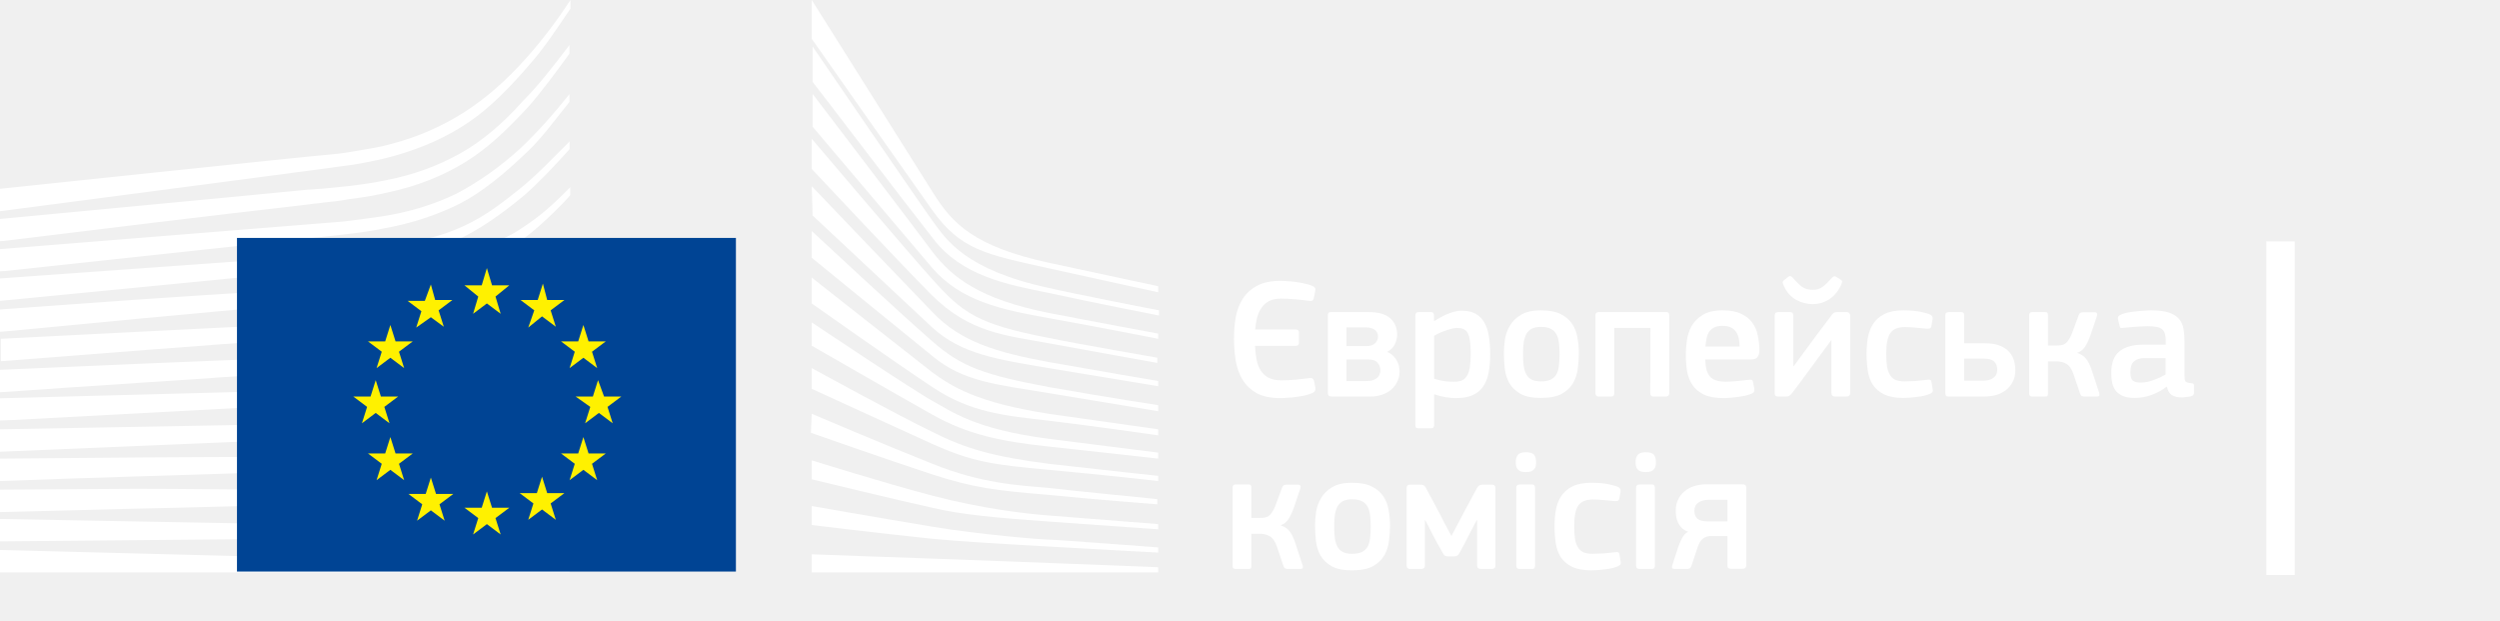
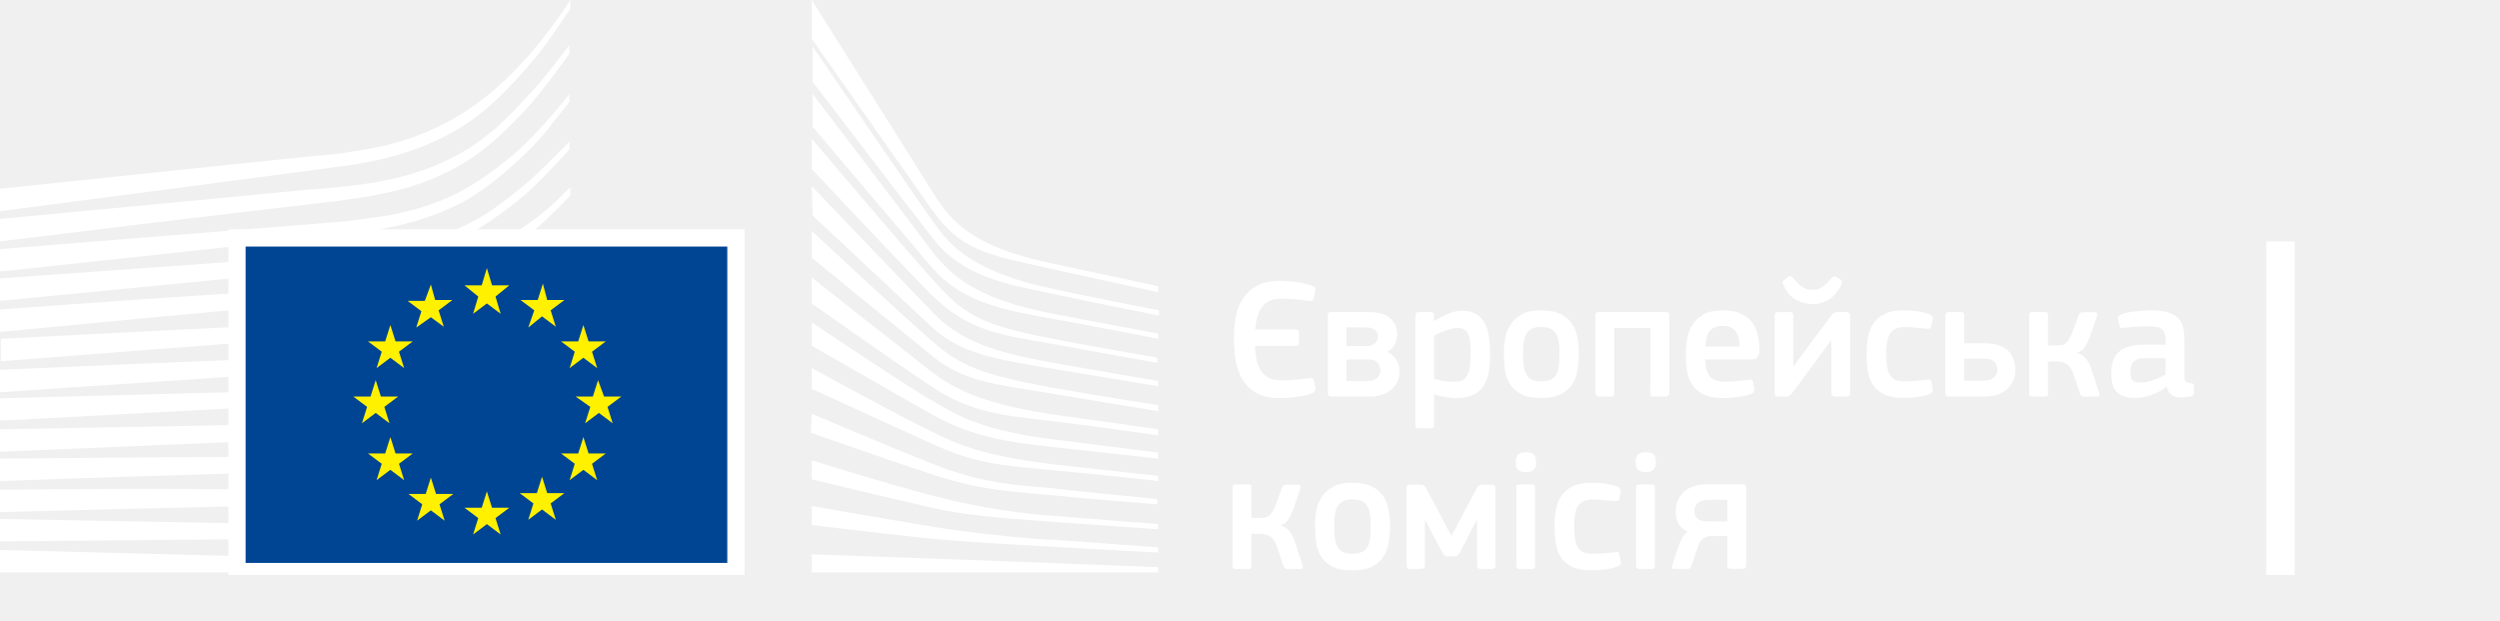
<svg xmlns="http://www.w3.org/2000/svg" width="290" height="72" viewBox="0 0 290 72" fill="none">
  <path fill-rule="evenodd" clip-rule="evenodd" d="M0 24.5C0 24.5 39.8 19.3 41 19.1C42.7 18.8 44.3 18.5 45.7 18.1C48.9 17.2 51.9 15.9 54.5 14.1C57 12.4 59.4 9.9 61.7 7.2C63.2 5.5 64.7 3.2 66.2 1V0C64.5 2.6 62.8 4.8 61.1 6.7C58.8 9.3 56.4 11.4 53.9 13C51.4 14.6 48.5 15.9 45.4 16.7C44 17.1 42.5 17.3 40.8 17.6C39.7 17.8 38.6 17.9 37.5 18C37 18 0 21.9 0 21.9V24.5Z" fill="white" />
-   <mask id="mask0_4303_517568" style="mask-type:alpha" maskUnits="userSpaceOnUse" x="0" y="5" width="67" height="23">
+   <mask id="mask0_601_8009" style="mask-type:alpha" maskUnits="userSpaceOnUse" x="0" y="5" width="67" height="23">
    <path fill-rule="evenodd" clip-rule="evenodd" d="M0 5.2H66.1V28H0V5.2Z" fill="white" />
  </mask>
-   <g mask="url(#mask0_4303_517568)">
+   <g mask="url(#mask0_601_8009)">
    <path fill-rule="evenodd" clip-rule="evenodd" d="M53.4 17.8C50.9 19.2 48 20.3 44.8 20.9C43.4 21.2 42 21.4 40.3 21.6C39.3 21.7 38.3 21.8 37.3 21.9C36.8 21.9 36.2 22 35.7 22C23.5 23.2 11.4 24.3 -0 25.4V28C11.4 26.6 23.7 25.1 35.9 23.7C36.4 23.6 37 23.6 37.5 23.5C38.5 23.4 39.5 23.3 40.5 23.1C42.2 22.9 43.8 22.6 45.1 22.3C48.4 21.6 51.4 20.4 54 18.8C56.6 17.2 58.8 15.1 61.3 12.4C62.8 10.7 64.5 8.4 66.1 6.2V5.2C64.2 7.7 62.5 9.9 60.7 11.7C58.3 14.4 55.9 16.4 53.4 17.8Z" fill="white" />
  </g>
-   <mask id="mask1_4303_517568" style="mask-type:alpha" maskUnits="userSpaceOnUse" x="0" y="10" width="67" height="22">
+   <mask id="mask1_601_8009" style="mask-type:alpha" maskUnits="userSpaceOnUse" x="0" y="10" width="67" height="22">
    <path fill-rule="evenodd" clip-rule="evenodd" d="M0 10.9H66.1V31.5H0V10.9Z" fill="white" />
  </mask>
-   <g mask="url(#mask1_4303_517568)">
+   <g mask="url(#mask1_601_8009)">
    <path fill-rule="evenodd" clip-rule="evenodd" d="M60.4 17.2C58 19.4 55.4 21.2 52.9 22.5C50.4 23.7 47.6 24.6 44.3 25.1C42.9 25.3 41.5 25.5 39.8 25.7L-0 28.9V31.5L35.3 27.7L39.9 27.2C41.6 27 43.1 26.8 44.5 26.5C47.9 25.9 50.8 24.9 53.4 23.6C56.1 22.2 58.7 20 61.2 17.6C62.9 16 64.4 13.9 66.1 11.8V10.9C64.1 13.4 62.3 15.4 60.4 17.2Z" fill="white" />
  </g>
-   <mask id="mask2_4303_517568" style="mask-type:alpha" maskUnits="userSpaceOnUse" x="0" y="21" width="67" height="18">
+   <mask id="mask2_601_8009" style="mask-type:alpha" maskUnits="userSpaceOnUse" x="0" y="21" width="67" height="18">
    <path fill-rule="evenodd" clip-rule="evenodd" d="M0 21.7H66.2V38.5H0V21.7Z" fill="white" />
  </mask>
-   <g mask="url(#mask2_4303_517568)">
+   <g mask="url(#mask2_601_8009)">
    <path fill-rule="evenodd" clip-rule="evenodd" d="M50.8 30.6C48.5 31.9 46.8 32.7 43.5 33C41.5 33.2 39.5 33.3 37.5 33.4C36.5 33.4 35.6 33.5 34.6 33.6C28.6 33.9 22.7 34.3 16.7 34.7L-0 35.9V38.5L16.8 36.9C22.2 36.4 28.5 35.8 34.7 35.3L39.2 35C40.9 34.9 42.4 34.7 43.7 34.5C47.1 34.1 50 33.4 52.6 32.4C55.4 31.4 58 29.7 60.6 27.8C63 26.1 66.2 22.7 66.2 22.6V21.7C64.1 23.8 62.8 25 60.5 26.5C57.6 28.5 52.9 29.5 50.8 30.6Z" fill="white" />
  </g>
  <path fill-rule="evenodd" clip-rule="evenodd" d="M51.6 35.6C49.1 36.3 46.3 36.8 43 37.1C41.7 37.2 40.2 37.3 38.6 37.4L34.2 37.6C23.2 38.1 12.2 38.7 0.1 39.3V41.9C11.7 41 23 40.1 34.4 39.3L38.8 39C40.5 38.9 41.9 38.8 43.3 38.6C46.7 38.2 49.6 37.6 52.1 36.8C54.9 35.9 57.7 34.6 60.3 32.9C62.2 31.7 64.2 30.2 66.2 28.4C64 30.3 61.9 30.7 59.8 32C57.1 33.6 54.4 34.8 51.6 35.6Z" fill="white" />
  <path fill-rule="evenodd" clip-rule="evenodd" d="M51.2 39.9C48.7 40.5 45.9 40.9 42.6 41.099C41.3 41.2 39.9 41.299 38.2 41.299L33.8 41.5C22.7 41.9 11.5 42.4 0 42.9V45.5C11.4 44.7 22.6 44 33.9 43.2L38.3 42.9C40 42.799 41.4 42.7 42.7 42.599C46.1 42.299 48.9 41.799 51.5 41.099C54.4 40.299 57.2 39.2 59.9 37.799C62 36.7 64 35.4 66.1 33.799V32.7C63.8 34.4 61.6 35.7 59.4 36.799C56.8 38.2 54 39.2 51.2 39.9Z" fill="white" />
-   <mask id="mask3_4303_517568" style="mask-type:alpha" maskUnits="userSpaceOnUse" x="0" y="38" width="67" height="11">
+   <mask id="mask3_601_8009" style="mask-type:alpha" maskUnits="userSpaceOnUse" x="0" y="38" width="67" height="11">
    <path fill-rule="evenodd" clip-rule="evenodd" d="M0 38.201H66.2V48.8H0V38.201Z" fill="white" />
  </mask>
-   <g mask="url(#mask3_4303_517568)">
+   <g mask="url(#mask3_601_8009)">
    <path fill-rule="evenodd" clip-rule="evenodd" d="M50.8 44.1C48.3 44.6 45.5 44.901 42.2 45C40.9 45.1 39.6 45.1 37.9 45.201L-0 46.201V48.8L33.6 47L38 46.8C39.7 46.701 41.1 46.6 42.4 46.5C45.8 46.201 48.5 45.901 51.1 45.3C54 44.701 56.9 43.8 59.6 42.6C61.8 41.701 63.9 40.6 66.2 39.201V38.201C63.8 39.6 61.5 40.701 59.2 41.6C56.5 42.8 53.7 43.6 50.8 44.1Z" fill="white" />
  </g>
  <path fill-rule="evenodd" clip-rule="evenodd" d="M50.5 48.3C45.8 48.901 41.1 49 36.4 49.1C35.3 49.1 34.3 49.1 33.2 49.2L0 49.8V52.401L33.3 51C34.4 51 35.4 50.901 36.5 50.901C41.2 50.7 46 50.5 50.7 49.8C53.7 49.3 56.6 48.6 59.2 47.7C61.4 47 63.7 46 66 44.8V43.8C63.6 44.901 61.1 45.901 58.8 46.6C56.3 47.3 53.5 48 50.5 48.3Z" fill="white" />
-   <mask id="mask4_4303_517568" style="mask-type:alpha" maskUnits="userSpaceOnUse" x="0" y="49" width="67" height="7">
+   <mask id="mask4_601_8009" style="mask-type:alpha" maskUnits="userSpaceOnUse" x="0" y="49" width="67" height="7">
    <path fill-rule="evenodd" clip-rule="evenodd" d="M0 49.201H66.2V55.8H0V49.201Z" fill="white" />
  </mask>
-   <g mask="url(#mask4_4303_517568)">
+   <g mask="url(#mask4_601_8009)">
    <path fill-rule="evenodd" clip-rule="evenodd" d="M50.3 52.6C45.9 53 41.5 53 37.1 53H33.1C22.1 53 11.1 53.1 -0 53.201V55.8C10.6 55.401 21.9 55.1 33.2 54.701C34.5 54.701 35.9 54.6 37.2 54.6C41.5 54.5 46 54.401 50.4 53.901C53.5 53.6 56.3 53.1 59 52.401C61.3 51.8 63.7 51 66.2 50.1V49.201C63.7 50.1 61.2 50.8 58.8 51.401C56.1 52 53.3 52.401 50.3 52.6Z" fill="white" />
  </g>
  <path fill-rule="evenodd" clip-rule="evenodd" d="M50.1 56.8C48.3 56.901 46.3 56.901 44.1 56.901H41.6L33 56.8C27.1 56.8 21.3 56.7 15.8 56.7L0 56.8V59.401L15.9 59C21.4 58.901 27.2 58.7 33 58.6L41.6 58.5C44 58.5 47.1 58.401 50.2 58.2C53.3 58 56.1 57.7 58.8 57.3C61.2 56.901 63.7 56.401 66.2 55.8V54.901C63.7 55.5 61.1 56 58.7 56.3C55.9 56.5 53.2 56.7 50.1 56.8Z" fill="white" />
-   <path fill-rule="evenodd" clip-rule="evenodd" d="M41.5 60.9L32.9 60.799C22 60.599 11.1 60.4 0 60.2V62.799C10.6 62.7 21.8 62.599 32.9 62.5L41.5 62.4C44.4 62.4 47.2 62.299 50.1 62.2C56 62 61.2 61.599 66.2 60.9V60C61.3 60.5 56 60.799 50.1 60.9H41.5Z" fill="white" />
+   <path fill-rule="evenodd" clip-rule="evenodd" d="M41.5 60.901L32.9 60.8C22 60.599 11.1 60.401 0 60.2V62.8C10.6 62.7 21.8 62.599 32.9 62.501L41.5 62.401C44.4 62.401 47.2 62.3 50.1 62.2C56 62.001 61.2 61.599 66.2 60.901V60.001C61.3 60.501 56 60.8 50.1 60.901H41.5Z" fill="white" />
  <path fill-rule="evenodd" clip-rule="evenodd" d="M66.1 65.5L0 63.8V66.4H66.1V65.5Z" fill="white" />
  <path fill-rule="evenodd" clip-rule="evenodd" d="M60.2 22C57.7 24 55.7 25.5 52.7 26.7C50 27.8 47.1 28.2 43.9 28.7C41.8 29 39.6 29.4 37.5 29.6C36.6 29.7 35.8 29.7 34.9 29.8L0 32.3V34.9L34.9 31.5L39.4 31.1C41.1 30.9 42.6 30.8 44 30.5C47.4 30 50.3 29.1 52.9 27.9C55.6 26.7 58.4 24.7 60.9 22.6C62.6 21.1 64.3 19.3 66.1 17.3V16.4C63.9 18.6 62.1 20.5 60.2 22Z" fill="white" />
  <path fill-rule="evenodd" clip-rule="evenodd" d="M94.2 0C94.2 0 106.1 18.9 108.3 22.4C110.5 25.9 113 28.6 121.8 30.5C130.6 32.4 134.4 33.2 134.4 33.2V33.9C134.4 33.9 128.8 32.7 121.6 31.1C114.4 29.5 111.5 29 108.2 24.4C105.5 20.6 94.2 4.5 94.2 4.5V0Z" fill="white" />
  <path fill-rule="evenodd" clip-rule="evenodd" d="M94.2 21.6C94.2 21.6 105 32.9 108.2 36.2C111.5 39.7 115.8 40.9 121.7 42C127.3 43 134.4 44.2 134.4 44.2V44.8C134.4 44.8 127.7 43.7 121.7 42.7C115.8 41.7 111.6 41.1 108.2 38C105.2 35.2 94.3 25 94.3 25L94.2 21.6Z" fill="white" />
  <path fill-rule="evenodd" clip-rule="evenodd" d="M94.2 26.8C94.2 26.8 104.5 36.4 108.2 39.6C111.6 42.6 114.3 43.5 121.7 44.901C129.1 46.2 134.4 47 134.4 47V47.7C134.4 47.7 127.7 46.6 121.7 45.6C115.7 44.6 111.8 44.3 108.2 41.3C104 37.901 94.2 29.9 94.2 29.9V26.8Z" fill="white" />
  <path fill-rule="evenodd" clip-rule="evenodd" d="M94.2 32.2C94.2 32.2 106 41.5 108.2 43.2C110.4 44.8 113.3 46.7 121.7 48C130.1 49.2 134.4 49.8 134.4 49.8V50.5C134.4 50.5 126.8 49.4 121.7 48.8C116.6 48.2 112.7 47.9 108.2 44.9C103.8 42 94.2 35.2 94.2 35.2V32.2Z" fill="white" />
  <path fill-rule="evenodd" clip-rule="evenodd" d="M94.2 37.4C94.2 37.4 106 45.299 108.2 46.5C110.4 47.7 113.1 49.799 121.7 50.9C130.3 52 134.4 52.5 134.4 52.5V53.2C134.4 53.2 127.3 52.4 121.7 51.799C116.1 51.2 112.3 50.4 108.2 48.099C104.1 45.799 94.2 40.099 94.2 40.099V37.4Z" fill="white" />
  <path fill-rule="evenodd" clip-rule="evenodd" d="M94.2 42.7C94.2 42.7 104.6 48.4 108.2 50.099C112.1 52.099 115.5 53 121.7 53.8C127.8 54.5 134.4 55.2 134.4 55.2V55.8C134.4 55.8 128.3 55.099 121.7 54.5C115.2 53.9 112.9 53.599 108.2 51.5C104 49.599 94.2 45.099 94.2 45.099V42.7Z" fill="white" />
  <path fill-rule="evenodd" clip-rule="evenodd" d="M94.2 48C94.2 48 102.4 51.5 108.2 53.8C113.9 56.1 118.2 56.3 121.7 56.6C123.2 56.8 134.3 57.9 134.3 57.9V58.5C134.3 58.5 127.7 58 121.6 57.4C115.6 56.9 113 56.6 108.1 55C103.2 53.4 94.1 50.2 94.1 50.2L94.2 48Z" fill="white" />
  <path fill-rule="evenodd" clip-rule="evenodd" d="M94.2 53.4C94.2 53.4 102.5 56 108.2 57.5C113.9 59 119.1 59.599 121.7 59.799C124.3 60 134.4 60.799 134.4 60.799V61.4C134.4 61.4 128.7 61 121.7 60.5C116 60.099 111.5 59.7 108.2 58.9C104.5 58.099 94.2 55.599 94.2 55.599V53.4Z" fill="white" />
  <path fill-rule="evenodd" clip-rule="evenodd" d="M94.2 58.7C94.2 58.7 101 59.9 108.2 61.099C113.6 62 120.9 62.599 121.7 62.599C122.5 62.599 134.4 63.5 134.4 63.5V64.099C134.4 64.099 126.8 63.7 121.7 63.4C116.4 63.099 111.2 62.8 108.2 62.5C101.5 61.8 94.2 60.9 94.2 60.9V58.7Z" fill="white" />
  <path fill-rule="evenodd" clip-rule="evenodd" d="M94.2 64.3C94.2 64.3 104.9 64.7 108.2 64.8C111.5 64.901 134.4 65.8 134.4 65.8V66.401H94.2V64.3Z" fill="white" />
  <path fill-rule="evenodd" clip-rule="evenodd" d="M121.7 33.4C112 31.3 109.8 27.8 108.2 25.6C106.6 23.4 94.3 5.4 94.3 5.4V9.5C94.8 10.1 105.3 23.9 108.3 27.7C111.6 32 116.8 33 121.8 34C126.8 35.1 134.5 36.6 134.5 36.6V36C134.4 36 124.2 34 121.7 33.4Z" fill="white" />
  <path fill-rule="evenodd" clip-rule="evenodd" d="M121.7 36.3C113.7 34.7 110.5 32.2 108.2 29.2C105.9 26.1 94.3 10.9 94.3 10.9V14.7C94.8 15.3 105.4 27.8 108.2 31.1C111.5 34.9 116.1 35.9 121.7 36.9C127.3 37.901 134.4 39.3 134.4 39.3V38.7C134.4 38.7 126.3 37.2 121.7 36.3Z" fill="white" />
  <path fill-rule="evenodd" clip-rule="evenodd" d="M121.7 39.2C113.4 37.599 111.7 36.3 108.2 32.4C106 30 94.7 16.7 94.2 16.1V19.6C94.2 19.6 104.7 30.8 108.1 34.2C112.5 38.599 116.7 38.9 121.6 39.8C126.5 40.7 134.3 42.099 134.3 42.099V41.5C134.4 41.5 125 39.9 121.7 39.2Z" fill="white" />
-   <mask id="mask5_4303_517568" style="mask-type:alpha" maskUnits="userSpaceOnUse" x="0" y="0" width="277" height="67">
+   <mask id="mask5_601_8009" style="mask-type:alpha" maskUnits="userSpaceOnUse" x="0" y="0" width="277" height="67">
    <path fill-rule="evenodd" clip-rule="evenodd" d="M0 66.7H276.7V0H0V66.7Z" fill="white" />
  </mask>
-   <g mask="url(#mask5_4303_517568)">
+   <g mask="url(#mask5_601_8009)">
    <path fill-rule="evenodd" clip-rule="evenodd" d="M27.5 66.3H85.4V27.6H27.5V66.3Z" fill="#004494" />
    <path fill-rule="evenodd" clip-rule="evenodd" d="M57.1 33.1H59.1L57.5 34.4L58.1 36.4L56.5 35.2L54.9 36.4L55.5 34.4L53.9 33.1H55.9L56.5 31.1L57.1 33.1Z" fill="#FFF100" />
-     <path fill-rule="evenodd" clip-rule="evenodd" d="M57.1 58.9H59.1L57.5 60.099L58.1 62L56.5 60.799L54.9 62L55.5 60.099L53.9 58.9H55.9L56.5 57L57.1 58.9Z" fill="#FFF100" />
+     <path fill-rule="evenodd" clip-rule="evenodd" d="M57.1 58.901H59.1L57.5 60.099L58.1 62.001L56.5 60.8L54.9 62.001L55.5 60.099L53.9 58.901H55.9L56.5 57.001L57.1 58.901Z" fill="#FFF100" />
    <path fill-rule="evenodd" clip-rule="evenodd" d="M63.5 57.2H65.5L63.9 58.4L64.5 60.3L62.9 59.099L61.3 60.3L61.9 58.4L60.3 57.2H62.3L62.9 55.3L63.5 57.2Z" fill="#FFF100" />
    <path fill-rule="evenodd" clip-rule="evenodd" d="M63.5 34.8H65.5L63.9 36L64.5 37.901L62.9 36.7L61.3 38L62 36L60.4 34.8H62.4L63 32.9L63.5 34.8Z" fill="#FFF100" />
    <path fill-rule="evenodd" clip-rule="evenodd" d="M68.3 39.6H70.3L68.7 40.8L69.3 42.701L67.7 41.5L66.1 42.701L66.7 40.8L65.1 39.6H67.1L67.7 37.701L68.3 39.6Z" fill="#FFF100" />
    <path fill-rule="evenodd" clip-rule="evenodd" d="M68.3 52.6H70.3L68.7 53.8L69.3 55.701L67.7 54.5L66.1 55.701L66.7 53.8L65.1 52.6H67.1L67.7 50.701L68.3 52.6Z" fill="#FFF100" />
    <path fill-rule="evenodd" clip-rule="evenodd" d="M70.1 46H72.1L70.5 47.2L71.1 49.1L69.5 47.9L67.9 49.1L68.5 47.2L66.8 46H68.8L69.4 44.1L70.1 46Z" fill="#FFF100" />
    <path fill-rule="evenodd" clip-rule="evenodd" d="M50.5 34.8H52.5L50.9 36L51.5 37.901L50 36.8L48.3 38L48.9 36.1L47.3 34.9H49.3L50 33L50.5 34.8Z" fill="#FFF100" />
    <path fill-rule="evenodd" clip-rule="evenodd" d="M45.9 39.6H47.9L46.3 40.8L46.9 42.701L45.3 41.5L43.7 42.701L44.3 40.8L42.7 39.6H44.7L45.3 37.701L45.9 39.6Z" fill="#FFF100" />
    <path fill-rule="evenodd" clip-rule="evenodd" d="M44.2 46H46.2L44.6 47.2L45.2 49.1L43.6 47.9L42 49.1L42.6 47.2L41 46H43L43.6 44.1L44.2 46Z" fill="#FFF100" />
    <path fill-rule="evenodd" clip-rule="evenodd" d="M45.9 52.6H47.9L46.3 53.8L46.9 55.701L45.3 54.5L43.7 55.701L44.3 53.8L42.7 52.6H44.7L45.3 50.701L45.9 52.6Z" fill="#FFF100" />
    <path fill-rule="evenodd" clip-rule="evenodd" d="M50.6 57.3H52.6L51 58.5L51.6 60.401L50 59.2L48.4 60.401L49 58.5L47.4 57.3H49.4L50 55.401L50.6 57.3Z" fill="#FFF100" />
+     <path fill-rule="evenodd" clip-rule="evenodd" d="M26.5 26.6H86.4V67.3H26.5V26.6ZM28.5 28.6V65.3H84.4V28.6H28.5Z" fill="white" />
  </g>
  <path d="M143.2 39.28C143.2 38.44 143.267 37.62 143.4 36.82C143.547 36.007 143.82 35.287 144.22 34.66C144.62 34.033 145.167 33.533 145.86 33.16C146.567 32.773 147.48 32.58 148.6 32.58C148.84 32.58 149.12 32.593 149.44 32.62C149.773 32.633 150.107 32.667 150.44 32.72C150.773 32.76 151.1 32.82 151.42 32.9C151.753 32.967 152.04 33.053 152.28 33.16C152.44 33.227 152.547 33.307 152.6 33.4C152.653 33.493 152.66 33.627 152.62 33.8L152.46 34.58C152.42 34.847 152.247 34.953 151.94 34.9C151.46 34.833 150.927 34.773 150.34 34.72C149.767 34.667 149.213 34.64 148.68 34.64C148.12 34.64 147.653 34.733 147.28 34.92C146.92 35.107 146.627 35.367 146.4 35.7C146.173 36.02 146 36.4 145.88 36.84C145.773 37.267 145.7 37.727 145.66 38.22H150.36C150.613 38.22 150.74 38.34 150.74 38.58V39.76C150.74 40 150.613 40.12 150.36 40.12H145.64C145.667 40.693 145.727 41.227 145.82 41.72C145.913 42.2 146.073 42.62 146.3 42.98C146.527 43.34 146.833 43.62 147.22 43.82C147.607 44.02 148.107 44.12 148.72 44.12C149.293 44.12 149.847 44.093 150.38 44.04C150.913 43.987 151.44 43.927 151.96 43.86C152.12 43.833 152.233 43.847 152.3 43.9C152.38 43.953 152.44 44.04 152.48 44.16L152.64 44.94C152.707 45.233 152.587 45.453 152.28 45.6C152.013 45.707 151.72 45.8 151.4 45.88C151.08 45.947 150.753 46 150.42 46.04C150.087 46.093 149.76 46.127 149.44 46.14C149.12 46.167 148.84 46.18 148.6 46.18C147.453 46.18 146.527 45.987 145.82 45.6C145.127 45.2 144.58 44.673 144.18 44.02C143.793 43.367 143.533 42.633 143.4 41.82C143.267 40.993 143.2 40.147 143.2 39.28Z" fill="white" />
  <path d="M154.594 46C154.394 46 154.261 45.967 154.194 45.9C154.128 45.82 154.094 45.713 154.094 45.58V36.58C154.094 36.433 154.121 36.333 154.174 36.28C154.241 36.227 154.361 36.2 154.534 36.2H158.794C159.954 36.2 160.801 36.44 161.334 36.92C161.868 37.4 162.134 38.047 162.134 38.86C162.134 39.127 162.061 39.453 161.914 39.84C161.768 40.227 161.454 40.553 160.974 40.82C161.268 40.94 161.508 41.1 161.694 41.3C161.881 41.487 162.028 41.687 162.134 41.9C162.241 42.1 162.314 42.307 162.354 42.52C162.394 42.733 162.414 42.927 162.414 43.1C162.414 43.54 162.321 43.94 162.134 44.3C161.961 44.66 161.721 44.967 161.414 45.22C161.108 45.473 160.748 45.667 160.334 45.8C159.921 45.933 159.488 46 159.034 46H154.594ZM160.194 42.98C160.194 42.647 160.088 42.353 159.874 42.1C159.674 41.833 159.321 41.7 158.814 41.7H156.254V44.2H158.594C158.914 44.2 159.174 44.16 159.374 44.08C159.588 44 159.754 43.9 159.874 43.78C159.994 43.66 160.074 43.527 160.114 43.38C160.168 43.233 160.194 43.1 160.194 42.98ZM159.914 39.02C159.914 38.887 159.888 38.76 159.834 38.64C159.794 38.52 159.721 38.413 159.614 38.32C159.508 38.213 159.361 38.133 159.174 38.08C159.001 38.013 158.781 37.98 158.514 37.98H156.254V40.14H158.654C159.041 40.14 159.348 40.033 159.574 39.82C159.801 39.593 159.914 39.327 159.914 39.02Z" fill="white" />
  <path d="M172.931 41.04C172.931 41.853 172.871 42.58 172.751 43.22C172.631 43.86 172.418 44.4 172.111 44.84C171.818 45.28 171.411 45.613 170.891 45.84C170.384 46.067 169.738 46.18 168.951 46.18C168.618 46.18 168.231 46.147 167.791 46.08C167.364 46.013 166.918 45.9 166.451 45.74L166.431 45.76V49.28C166.431 49.387 166.404 49.48 166.351 49.56C166.311 49.64 166.211 49.68 166.051 49.68H164.631C164.471 49.68 164.364 49.647 164.311 49.58C164.271 49.513 164.251 49.413 164.251 49.28V36.6C164.251 36.333 164.378 36.2 164.631 36.2H166.051C166.198 36.2 166.291 36.24 166.331 36.32C166.384 36.387 166.411 36.48 166.411 36.6V37.2L166.471 37.24C166.644 37.12 166.851 36.993 167.091 36.86C167.344 36.713 167.611 36.58 167.891 36.46C168.171 36.34 168.458 36.24 168.751 36.16C169.044 36.08 169.338 36.04 169.631 36.04C170.284 36.04 170.824 36.16 171.251 36.4C171.678 36.64 172.011 36.98 172.251 37.42C172.504 37.847 172.678 38.367 172.771 38.98C172.878 39.593 172.931 40.28 172.931 41.04ZM170.671 41.02C170.671 40.38 170.638 39.867 170.571 39.48C170.518 39.093 170.424 38.793 170.291 38.58C170.158 38.367 169.991 38.227 169.791 38.16C169.604 38.08 169.378 38.04 169.111 38.04C168.911 38.04 168.684 38.073 168.431 38.14C168.178 38.207 167.924 38.287 167.671 38.38C167.431 38.46 167.198 38.553 166.971 38.66C166.758 38.767 166.578 38.86 166.431 38.94V43.94C166.884 44.073 167.291 44.167 167.651 44.22C168.024 44.26 168.384 44.28 168.731 44.28C169.091 44.28 169.391 44.233 169.631 44.14C169.884 44.033 170.084 43.853 170.231 43.6C170.391 43.347 170.504 43.013 170.571 42.6C170.638 42.173 170.671 41.647 170.671 41.02Z" fill="white" />
  <path d="M183.221 40.94C183.221 41.513 183.181 42.107 183.101 42.72C183.034 43.333 182.854 43.9 182.561 44.42C182.267 44.927 181.827 45.347 181.241 45.68C180.654 46 179.841 46.16 178.801 46.16C177.801 46.16 177.014 46 176.441 45.68C175.867 45.347 175.434 44.927 175.141 44.42C174.861 43.9 174.687 43.333 174.621 42.72C174.554 42.107 174.521 41.513 174.521 40.94C174.521 40.473 174.561 39.953 174.641 39.38C174.734 38.807 174.927 38.273 175.221 37.78C175.514 37.273 175.941 36.853 176.501 36.52C177.074 36.173 177.841 36 178.801 36C179.774 36 180.547 36.147 181.121 36.44C181.707 36.733 182.154 37.12 182.461 37.6C182.767 38.067 182.967 38.593 183.061 39.18C183.167 39.767 183.221 40.353 183.221 40.94ZM180.981 41.08C180.981 40.547 180.954 40.087 180.901 39.7C180.847 39.3 180.741 38.973 180.581 38.72C180.421 38.453 180.201 38.253 179.921 38.12C179.641 37.987 179.274 37.92 178.821 37.92C178.394 37.92 178.047 37.987 177.781 38.12C177.514 38.253 177.301 38.453 177.141 38.72C176.994 38.987 176.887 39.32 176.821 39.72C176.767 40.107 176.741 40.56 176.741 41.08C176.741 41.613 176.767 42.08 176.821 42.48C176.887 42.867 176.994 43.193 177.141 43.46C177.287 43.713 177.494 43.907 177.761 44.04C178.027 44.173 178.374 44.24 178.801 44.24C179.254 44.24 179.621 44.18 179.901 44.06C180.194 43.927 180.421 43.733 180.581 43.48C180.741 43.213 180.847 42.88 180.901 42.48C180.954 42.08 180.981 41.613 180.981 41.08Z" fill="white" />
  <path d="M193.709 45.62C193.709 45.873 193.576 46 193.309 46H191.889C191.636 46 191.509 45.873 191.509 45.62L191.529 38.04H187.329V45.62C187.329 45.727 187.303 45.82 187.249 45.9C187.196 45.967 187.096 46 186.949 46H185.529C185.276 46 185.149 45.873 185.149 45.62V36.58C185.149 36.327 185.276 36.2 185.529 36.2H193.329C193.476 36.2 193.576 36.227 193.629 36.28C193.683 36.333 193.709 36.433 193.709 36.58V45.62Z" fill="white" />
  <path d="M197.894 41.7C197.907 42.207 197.961 42.627 198.054 42.96C198.161 43.293 198.314 43.56 198.514 43.76C198.714 43.947 198.961 44.08 199.254 44.16C199.547 44.24 199.901 44.28 200.314 44.28C200.674 44.28 201.101 44.253 201.594 44.2C202.087 44.147 202.527 44.1 202.914 44.06C203.101 44.033 203.227 44.04 203.294 44.08C203.374 44.107 203.427 44.213 203.454 44.4L203.574 45.06C203.601 45.207 203.594 45.327 203.554 45.42C203.527 45.513 203.421 45.6 203.234 45.68C203.034 45.76 202.801 45.833 202.534 45.9C202.267 45.953 201.987 46 201.694 46.04C201.401 46.08 201.107 46.113 200.814 46.14C200.521 46.167 200.254 46.18 200.014 46.18C199.054 46.18 198.287 46.04 197.714 45.76C197.141 45.48 196.701 45.107 196.394 44.64C196.087 44.173 195.881 43.64 195.774 43.04C195.681 42.427 195.634 41.793 195.634 41.14C195.634 40.66 195.674 40.12 195.754 39.52C195.834 38.92 196.014 38.36 196.294 37.84C196.587 37.32 197.014 36.887 197.574 36.54C198.147 36.18 198.921 36 199.894 36C200.787 36 201.507 36.133 202.054 36.4C202.614 36.667 203.047 37.013 203.354 37.44C203.661 37.853 203.867 38.333 203.974 38.88C204.094 39.413 204.161 39.947 204.174 40.48C204.187 40.84 204.127 41.133 203.994 41.36C203.861 41.587 203.594 41.7 203.194 41.7H197.894ZM199.894 37.8C199.521 37.8 199.214 37.853 198.974 37.96C198.734 38.067 198.534 38.227 198.374 38.44C198.227 38.64 198.121 38.893 198.054 39.2C197.987 39.493 197.941 39.827 197.914 40.2H201.874C201.874 39.893 201.847 39.6 201.794 39.32C201.741 39.027 201.641 38.767 201.494 38.54C201.361 38.313 201.161 38.133 200.894 38C200.641 37.867 200.307 37.8 199.894 37.8Z" fill="white" />
-   <path d="M205.95 36.64C205.95 36.493 205.977 36.387 206.03 36.32C206.097 36.24 206.21 36.2 206.37 36.2H207.67C207.857 36.2 207.977 36.24 208.03 36.32C208.084 36.4 208.11 36.507 208.11 36.64V42.48H208.15L210.77 38.92L212.55 36.56C212.63 36.453 212.71 36.367 212.79 36.3C212.884 36.233 213.03 36.2 213.23 36.2H214.27C214.43 36.2 214.544 36.247 214.61 36.34C214.677 36.42 214.71 36.513 214.71 36.62V45.58C214.71 45.86 214.557 46 214.25 46H212.99C212.684 46 212.53 45.86 212.53 45.58V39.46H212.51C212.044 40.1 211.577 40.733 211.11 41.36C210.644 41.987 210.177 42.62 209.71 43.26C209.417 43.66 209.124 44.06 208.83 44.46C208.537 44.847 208.237 45.24 207.93 45.64C207.85 45.747 207.757 45.833 207.65 45.9C207.557 45.967 207.417 46 207.23 46H206.37C206.21 46 206.097 45.967 206.03 45.9C205.977 45.833 205.95 45.727 205.95 45.58V36.64ZM210.35 35.28C209.697 35.28 209.057 35.113 208.43 34.78C207.817 34.433 207.35 33.907 207.03 33.2C206.977 33.093 206.93 32.98 206.89 32.86C206.85 32.74 206.884 32.633 206.99 32.54L207.53 32.1C207.65 32.02 207.744 32 207.81 32.04C207.877 32.067 207.957 32.127 208.05 32.22C208.45 32.7 208.81 33.053 209.13 33.28C209.464 33.507 209.877 33.62 210.37 33.62C210.597 33.62 210.797 33.593 210.97 33.54C211.157 33.487 211.33 33.4 211.49 33.28C211.664 33.16 211.837 33.013 212.01 32.84C212.184 32.667 212.377 32.46 212.59 32.22C212.75 32.033 212.917 32 213.09 32.12L213.63 32.46C213.764 32.54 213.804 32.647 213.75 32.78C213.71 32.913 213.664 33.04 213.61 33.16C213.25 33.867 212.784 34.4 212.21 34.76C211.637 35.107 211.017 35.28 210.35 35.28Z" fill="white" />
+   <path d="M205.95 36.64C205.95 36.493 205.977 36.387 206.03 36.32C206.097 36.24 206.21 36.2 206.37 36.2H207.67C207.857 36.2 207.977 36.24 208.03 36.32C208.083 36.4 208.11 36.507 208.11 36.64V42.48H208.15L210.77 38.92L212.55 36.56C212.63 36.453 212.71 36.367 212.79 36.3C212.883 36.233 213.03 36.2 213.23 36.2H214.27C214.43 36.2 214.543 36.247 214.61 36.34C214.677 36.42 214.71 36.513 214.71 36.62V45.58C214.71 45.86 214.557 46 214.25 46H212.99C212.683 46 212.53 45.86 212.53 45.58V39.46H212.51C212.043 40.1 211.577 40.733 211.11 41.36C210.643 41.987 210.177 42.62 209.71 43.26C209.417 43.66 209.123 44.06 208.83 44.46C208.537 44.847 208.237 45.24 207.93 45.64C207.85 45.747 207.757 45.833 207.65 45.9C207.557 45.967 207.417 46 207.23 46H206.37C206.21 46 206.097 45.967 206.03 45.9C205.977 45.833 205.95 45.727 205.95 45.58V36.64ZM210.35 35.28C209.697 35.28 209.057 35.113 208.43 34.78C207.817 34.433 207.35 33.907 207.03 33.2C206.977 33.093 206.93 32.98 206.89 32.86C206.85 32.74 206.883 32.633 206.99 32.54L207.53 32.1C207.65 32.02 207.743 32 207.81 32.04C207.877 32.067 207.957 32.127 208.05 32.22C208.45 32.7 208.81 33.053 209.13 33.28C209.463 33.507 209.877 33.62 210.37 33.62C210.597 33.62 210.797 33.593 210.97 33.54C211.157 33.487 211.33 33.4 211.49 33.28C211.663 33.16 211.837 33.013 212.01 32.84C212.183 32.667 212.377 32.46 212.59 32.22C212.75 32.033 212.917 32 213.09 32.12L213.63 32.46C213.763 32.54 213.803 32.647 213.75 32.78C213.71 32.913 213.663 33.04 213.61 33.16C213.25 33.867 212.783 34.4 212.21 34.76C211.637 35.107 211.017 35.28 210.35 35.28Z" fill="white" />
  <path d="M224.27 45.08C224.31 45.227 224.31 45.347 224.27 45.44C224.23 45.533 224.117 45.62 223.93 45.7C223.543 45.86 223.063 45.973 222.49 46.04C221.917 46.12 221.383 46.16 220.89 46.16C219.957 46.16 219.203 46.02 218.63 45.74C218.07 45.46 217.637 45.087 217.33 44.62C217.037 44.153 216.843 43.613 216.75 43C216.657 42.373 216.61 41.72 216.61 41.04C216.61 40.427 216.657 39.82 216.75 39.22C216.857 38.607 217.057 38.067 217.35 37.6C217.657 37.12 218.09 36.733 218.65 36.44C219.223 36.147 219.97 36 220.89 36C221.117 36 221.363 36.007 221.63 36.02C221.91 36.033 222.183 36.06 222.45 36.1C222.73 36.14 222.997 36.193 223.25 36.26C223.517 36.313 223.757 36.387 223.97 36.48C224.21 36.587 224.31 36.773 224.27 37.04L224.13 37.84C224.09 37.987 224.023 38.073 223.93 38.1C223.837 38.127 223.697 38.133 223.51 38.12C223.097 38.08 222.67 38.04 222.23 38C221.803 37.96 221.417 37.94 221.07 37.94C220.257 37.94 219.69 38.173 219.37 38.64C219.05 39.107 218.89 39.893 218.89 41C218.89 41.627 218.923 42.147 218.99 42.56C219.07 42.973 219.197 43.307 219.37 43.56C219.543 43.813 219.763 43.993 220.03 44.1C220.31 44.193 220.65 44.24 221.05 44.24C221.357 44.24 221.757 44.227 222.25 44.2C222.757 44.16 223.217 44.113 223.63 44.06C223.79 44.033 223.91 44.033 223.99 44.06C224.07 44.087 224.123 44.187 224.15 44.36L224.27 45.08Z" fill="white" />
-   <path d="M226.155 46C225.968 46 225.855 45.967 225.815 45.9C225.775 45.833 225.755 45.727 225.755 45.58V36.56C225.755 36.413 225.788 36.32 225.855 36.28C225.935 36.227 226.062 36.2 226.235 36.2H227.515C227.675 36.2 227.782 36.227 227.835 36.28C227.902 36.333 227.935 36.427 227.935 36.56V39.82H230.355C231.048 39.82 231.622 39.913 232.075 40.1C232.542 40.287 232.902 40.527 233.155 40.82C233.422 41.113 233.608 41.447 233.715 41.82C233.822 42.193 233.875 42.567 233.875 42.94C233.875 43.447 233.775 43.893 233.575 44.28C233.388 44.653 233.128 44.973 232.795 45.24C232.475 45.493 232.088 45.687 231.635 45.82C231.195 45.94 230.715 46 230.195 46H226.155ZM231.775 42.88C231.775 42.493 231.662 42.187 231.435 41.96C231.208 41.72 230.808 41.6 230.235 41.6H227.935V44.16H230.135C230.628 44.16 231.022 44.053 231.315 43.84C231.622 43.627 231.775 43.307 231.775 42.88Z" fill="white" />
+   <path d="M226.155 46C225.968 46 225.855 45.967 225.815 45.9C225.775 45.833 225.755 45.727 225.755 45.58V36.56C225.755 36.413 225.788 36.32 225.855 36.28C225.935 36.227 226.061 36.2 226.235 36.2H227.515C227.675 36.2 227.781 36.227 227.835 36.28C227.901 36.333 227.935 36.427 227.935 36.56V39.82H230.355C231.048 39.82 231.621 39.913 232.075 40.1C232.541 40.287 232.901 40.527 233.155 40.82C233.421 41.113 233.608 41.447 233.715 41.82C233.821 42.193 233.875 42.567 233.875 42.94C233.875 43.447 233.775 43.893 233.575 44.28C233.388 44.653 233.128 44.973 232.795 45.24C232.475 45.493 232.088 45.687 231.635 45.82C231.195 45.94 230.715 46 230.195 46H226.155ZM231.775 42.88C231.775 42.493 231.661 42.187 231.435 41.96C231.208 41.72 230.808 41.6 230.235 41.6H227.935V44.16H230.135C230.628 44.16 231.021 44.053 231.315 43.84C231.621 43.627 231.775 43.307 231.775 42.88Z" fill="white" />
  <path d="M237.661 45.66C237.661 45.767 237.641 45.853 237.601 45.92C237.561 45.973 237.468 46 237.321 46H235.821C235.595 46 235.481 45.887 235.481 45.66V36.56C235.481 36.32 235.595 36.2 235.821 36.2H237.321C237.468 36.2 237.561 36.233 237.601 36.3C237.641 36.367 237.661 36.453 237.661 36.56V40.08H238.681C238.868 40.08 239.041 40.067 239.201 40.04C239.375 40.013 239.528 39.953 239.661 39.86C239.808 39.753 239.941 39.607 240.061 39.42C240.195 39.233 240.321 38.987 240.441 38.68L241.241 36.52C241.295 36.4 241.361 36.32 241.441 36.28C241.521 36.24 241.641 36.22 241.801 36.22H243.021C243.208 36.22 243.315 36.26 243.341 36.34C243.381 36.42 243.381 36.527 243.341 36.66L242.641 38.74C242.428 39.367 242.201 39.86 241.961 40.22C241.721 40.58 241.421 40.813 241.061 40.92V40.94C241.528 41.1 241.875 41.333 242.101 41.64C242.328 41.933 242.535 42.347 242.721 42.88L243.601 45.56C243.641 45.68 243.648 45.787 243.621 45.88C243.595 45.96 243.481 46 243.281 46H241.941C241.795 46 241.675 45.98 241.581 45.94C241.501 45.9 241.441 45.82 241.401 45.7L240.621 43.4C240.408 42.787 240.128 42.387 239.781 42.2C239.435 42.013 239.075 41.92 238.701 41.92H237.661V45.66Z" fill="white" />
  <path d="M251.308 41.54H248.868C248.361 41.54 247.961 41.66 247.668 41.9C247.375 42.127 247.228 42.567 247.228 43.22C247.228 43.66 247.315 43.967 247.488 44.14C247.675 44.3 248.001 44.38 248.468 44.38C248.681 44.38 248.915 44.353 249.168 44.3C249.421 44.247 249.675 44.173 249.928 44.08C250.181 43.987 250.428 43.887 250.668 43.78C250.908 43.66 251.121 43.547 251.308 43.44V41.54ZM251.428 44.86C250.921 45.247 250.348 45.56 249.708 45.8C249.081 46.04 248.428 46.16 247.748 46.16C247.215 46.16 246.768 46.093 246.408 45.96C246.061 45.813 245.781 45.62 245.568 45.38C245.368 45.127 245.221 44.827 245.128 44.48C245.048 44.133 245.008 43.747 245.008 43.32C244.995 42.147 245.301 41.3 245.928 40.78C246.555 40.247 247.501 39.98 248.768 39.98H251.328V39.46C251.328 39.167 251.295 38.92 251.228 38.72C251.175 38.507 251.068 38.333 250.908 38.2C250.748 38.067 250.535 37.973 250.268 37.92C250.001 37.867 249.661 37.84 249.248 37.84C249.088 37.84 248.888 37.847 248.648 37.86C248.421 37.873 248.181 37.887 247.928 37.9C247.688 37.913 247.441 37.933 247.188 37.96C246.948 37.987 246.728 38.007 246.528 38.02C246.328 38.047 246.188 38.053 246.108 38.04C246.041 38.013 245.995 37.927 245.968 37.78L245.788 37.04C245.761 36.907 245.775 36.8 245.828 36.72C245.881 36.627 246.021 36.533 246.248 36.44C246.461 36.36 246.715 36.293 247.008 36.24C247.301 36.187 247.601 36.147 247.908 36.12C248.215 36.08 248.515 36.053 248.808 36.04C249.115 36.013 249.388 36 249.628 36C250.495 36 251.181 36.087 251.688 36.26C252.208 36.433 252.601 36.68 252.868 37C253.135 37.307 253.308 37.687 253.388 38.14C253.468 38.593 253.508 39.1 253.508 39.66V43.52C253.508 43.72 253.515 43.88 253.528 44C253.555 44.107 253.588 44.193 253.628 44.26C253.681 44.313 253.755 44.353 253.848 44.38C253.941 44.407 254.068 44.427 254.228 44.44C254.375 44.453 254.475 44.48 254.528 44.52C254.581 44.56 254.608 44.633 254.608 44.74V45.58C254.608 45.807 254.448 45.947 254.128 46C253.968 46.027 253.808 46.047 253.648 46.06C253.488 46.087 253.335 46.1 253.188 46.1C252.721 46.1 252.341 46.013 252.048 45.84C251.768 45.667 251.575 45.347 251.468 44.88L251.428 44.86Z" fill="white" />
  <path d="M145.22 65.66C145.22 65.767 145.2 65.853 145.16 65.92C145.12 65.973 145.027 66 144.88 66H143.38C143.153 66 143.04 65.887 143.04 65.66V56.56C143.04 56.32 143.153 56.2 143.38 56.2H144.88C145.027 56.2 145.12 56.233 145.16 56.3C145.2 56.367 145.22 56.453 145.22 56.56V60.08H146.24C146.427 60.08 146.6 60.067 146.76 60.04C146.933 60.013 147.087 59.953 147.22 59.86C147.367 59.753 147.5 59.607 147.62 59.42C147.753 59.233 147.88 58.987 148 58.68L148.8 56.52C148.853 56.4 148.92 56.32 149 56.28C149.08 56.24 149.2 56.22 149.36 56.22H150.58C150.767 56.22 150.873 56.26 150.9 56.34C150.94 56.42 150.94 56.527 150.9 56.66L150.2 58.74C149.987 59.367 149.76 59.86 149.52 60.22C149.28 60.58 148.98 60.813 148.62 60.92V60.94C149.087 61.1 149.433 61.333 149.66 61.64C149.887 61.933 150.093 62.347 150.28 62.88L151.16 65.56C151.2 65.68 151.207 65.787 151.18 65.88C151.153 65.96 151.04 66 150.84 66H149.5C149.353 66 149.233 65.98 149.14 65.94C149.06 65.9 149 65.82 148.96 65.7L148.18 63.4C147.967 62.787 147.687 62.387 147.34 62.2C146.993 62.013 146.633 61.92 146.26 61.92H145.22V65.66Z" fill="white" />
  <path d="M161.307 60.94C161.307 61.513 161.267 62.107 161.187 62.72C161.12 63.333 160.94 63.9 160.647 64.42C160.353 64.927 159.913 65.347 159.327 65.68C158.74 66 157.927 66.16 156.887 66.16C155.887 66.16 155.1 66 154.527 65.68C153.953 65.347 153.52 64.927 153.227 64.42C152.947 63.9 152.773 63.333 152.707 62.72C152.64 62.107 152.607 61.513 152.607 60.94C152.607 60.473 152.647 59.953 152.727 59.38C152.82 58.807 153.013 58.273 153.307 57.78C153.6 57.273 154.027 56.853 154.587 56.52C155.16 56.173 155.927 56 156.887 56C157.86 56 158.633 56.147 159.207 56.44C159.793 56.733 160.24 57.12 160.547 57.6C160.853 58.067 161.053 58.593 161.147 59.18C161.253 59.767 161.307 60.353 161.307 60.94ZM159.067 61.08C159.067 60.547 159.04 60.087 158.987 59.7C158.933 59.3 158.827 58.973 158.667 58.72C158.507 58.453 158.287 58.253 158.007 58.12C157.727 57.987 157.36 57.92 156.907 57.92C156.48 57.92 156.133 57.987 155.867 58.12C155.6 58.253 155.387 58.453 155.227 58.72C155.08 58.987 154.973 59.32 154.907 59.72C154.853 60.107 154.827 60.56 154.827 61.08C154.827 61.613 154.853 62.08 154.907 62.48C154.973 62.867 155.08 63.193 155.227 63.46C155.373 63.713 155.58 63.907 155.847 64.04C156.113 64.173 156.46 64.24 156.887 64.24C157.34 64.24 157.707 64.18 157.987 64.06C158.28 63.927 158.507 63.733 158.667 63.48C158.827 63.213 158.933 62.88 158.987 62.48C159.04 62.08 159.067 61.613 159.067 61.08Z" fill="white" />
  <path d="M171.355 60.36L170.475 62.04C170.289 62.4 170.109 62.753 169.935 63.1C169.762 63.433 169.562 63.8 169.335 64.2C169.215 64.427 169.022 64.54 168.755 64.54H168.075C167.889 64.54 167.755 64.513 167.675 64.46C167.595 64.407 167.529 64.327 167.475 64.22C167.289 63.873 167.109 63.553 166.935 63.26C166.762 62.967 166.595 62.66 166.435 62.34C166.262 62.033 166.089 61.7 165.915 61.34C165.742 60.98 165.569 60.647 165.395 60.34H165.355V65.6C165.355 65.867 165.202 66 164.895 66H163.655C163.375 66 163.235 65.867 163.235 65.6V56.62C163.235 56.353 163.369 56.22 163.635 56.22H164.795C164.995 56.22 165.135 56.247 165.215 56.3C165.309 56.353 165.389 56.44 165.455 56.56C165.669 56.947 165.875 57.333 166.075 57.72C166.289 58.107 166.495 58.493 166.695 58.88C167.002 59.44 167.289 59.993 167.555 60.54C167.835 61.073 168.129 61.62 168.435 62.18L169.995 59.22L171.415 56.58C171.482 56.46 171.562 56.373 171.655 56.32C171.762 56.253 171.909 56.22 172.095 56.22H173.135C173.402 56.22 173.535 56.347 173.535 56.6V65.6C173.535 65.867 173.395 66 173.115 66H171.855C171.562 66 171.415 65.867 171.415 65.6V60.36H171.355Z" fill="white" />
  <path d="M178.258 53.6C178.258 53.76 178.244 53.913 178.218 54.06C178.191 54.193 178.131 54.313 178.038 54.42C177.958 54.527 177.838 54.613 177.678 54.68C177.531 54.733 177.331 54.76 177.078 54.76C176.811 54.76 176.598 54.727 176.438 54.66C176.291 54.593 176.178 54.507 176.098 54.4C176.018 54.293 175.964 54.173 175.938 54.04C175.911 53.893 175.898 53.747 175.898 53.6C175.898 53.28 175.971 53.013 176.118 52.8C176.278 52.573 176.598 52.46 177.078 52.46C177.571 52.46 177.891 52.567 178.038 52.78C178.184 52.98 178.258 53.253 178.258 53.6ZM178.138 65.62C178.138 65.727 178.111 65.82 178.058 65.9C178.018 65.967 177.924 66 177.778 66H176.358C176.091 66 175.958 65.873 175.958 65.62V56.58C175.958 56.327 176.091 56.2 176.358 56.2H177.778C177.924 56.2 178.018 56.24 178.058 56.32C178.111 56.387 178.138 56.473 178.138 56.58V65.62Z" fill="white" />
  <path d="M188.059 65.08C188.099 65.227 188.099 65.347 188.059 65.44C188.019 65.533 187.906 65.62 187.719 65.7C187.332 65.86 186.852 65.973 186.279 66.04C185.706 66.12 185.172 66.16 184.679 66.16C183.746 66.16 182.992 66.02 182.419 65.74C181.859 65.46 181.426 65.087 181.119 64.62C180.826 64.153 180.632 63.613 180.539 63C180.446 62.373 180.399 61.72 180.399 61.04C180.399 60.427 180.446 59.82 180.539 59.22C180.646 58.607 180.846 58.067 181.139 57.6C181.446 57.12 181.879 56.733 182.439 56.44C183.012 56.147 183.759 56 184.679 56C184.906 56 185.152 56.007 185.419 56.02C185.699 56.033 185.972 56.06 186.239 56.1C186.519 56.14 186.786 56.193 187.039 56.26C187.306 56.313 187.546 56.387 187.759 56.48C187.999 56.587 188.099 56.773 188.059 57.04L187.919 57.84C187.879 57.987 187.812 58.073 187.719 58.1C187.626 58.127 187.486 58.133 187.299 58.12C186.886 58.08 186.459 58.04 186.019 58C185.592 57.96 185.206 57.94 184.859 57.94C184.046 57.94 183.479 58.173 183.159 58.64C182.839 59.107 182.679 59.893 182.679 61C182.679 61.627 182.712 62.147 182.779 62.56C182.859 62.973 182.986 63.307 183.159 63.56C183.332 63.813 183.552 63.993 183.819 64.1C184.099 64.193 184.439 64.24 184.839 64.24C185.146 64.24 185.546 64.227 186.039 64.2C186.546 64.16 187.006 64.113 187.419 64.06C187.579 64.033 187.699 64.033 187.779 64.06C187.859 64.087 187.912 64.187 187.939 64.36L188.059 65.08Z" fill="white" />
  <path d="M192.164 53.6C192.164 53.76 192.151 53.913 192.124 54.06C192.097 54.193 192.037 54.313 191.944 54.42C191.864 54.527 191.744 54.613 191.584 54.68C191.437 54.733 191.237 54.76 190.984 54.76C190.717 54.76 190.504 54.727 190.344 54.66C190.197 54.593 190.084 54.507 190.004 54.4C189.924 54.293 189.871 54.173 189.844 54.04C189.817 53.893 189.804 53.747 189.804 53.6C189.804 53.28 189.877 53.013 190.024 52.8C190.184 52.573 190.504 52.46 190.984 52.46C191.477 52.46 191.797 52.567 191.944 52.78C192.091 52.98 192.164 53.253 192.164 53.6ZM192.044 65.62C192.044 65.727 192.017 65.82 191.964 65.9C191.924 65.967 191.831 66 191.684 66H190.264C189.997 66 189.864 65.873 189.864 65.62V56.58C189.864 56.327 189.997 56.2 190.264 56.2H191.684C191.831 56.2 191.924 56.24 191.964 56.32C192.017 56.387 192.044 56.473 192.044 56.58V65.62Z" fill="white" />
  <path d="M202.165 56.18C202.352 56.18 202.479 56.213 202.545 56.28C202.612 56.333 202.645 56.433 202.645 56.58V65.58C202.645 65.847 202.485 65.98 202.165 65.98H200.905C200.732 65.98 200.612 65.947 200.545 65.88C200.492 65.813 200.465 65.713 200.465 65.58V62.18H198.445C198.099 62.207 197.805 62.32 197.565 62.52C197.339 62.707 197.132 63.08 196.945 63.64L196.305 65.58C196.252 65.74 196.185 65.853 196.105 65.92C196.025 65.973 195.892 66 195.705 66H194.385C194.199 66 194.085 65.967 194.045 65.9C194.019 65.82 194.025 65.707 194.065 65.56L194.765 63.42C194.912 63.02 195.065 62.673 195.225 62.38C195.385 62.073 195.612 61.84 195.905 61.68C195.612 61.573 195.372 61.433 195.185 61.26C194.999 61.073 194.852 60.873 194.745 60.66C194.639 60.433 194.565 60.2 194.525 59.96C194.485 59.72 194.465 59.487 194.465 59.26C194.465 58.753 194.559 58.313 194.745 57.94C194.932 57.553 195.185 57.233 195.505 56.98C195.825 56.713 196.199 56.513 196.625 56.38C197.065 56.247 197.525 56.18 198.005 56.18H202.165ZM196.625 59.26C196.625 59.647 196.739 59.947 196.965 60.16C197.205 60.373 197.605 60.48 198.165 60.48H200.465V57.98H198.265C197.785 57.98 197.392 58.087 197.085 58.3C196.779 58.513 196.625 58.833 196.625 59.26Z" fill="white" />
  <path fill-rule="evenodd" clip-rule="evenodd" d="M263 66.7H266.3V28H263V66.7Z" fill="white" />
</svg>
